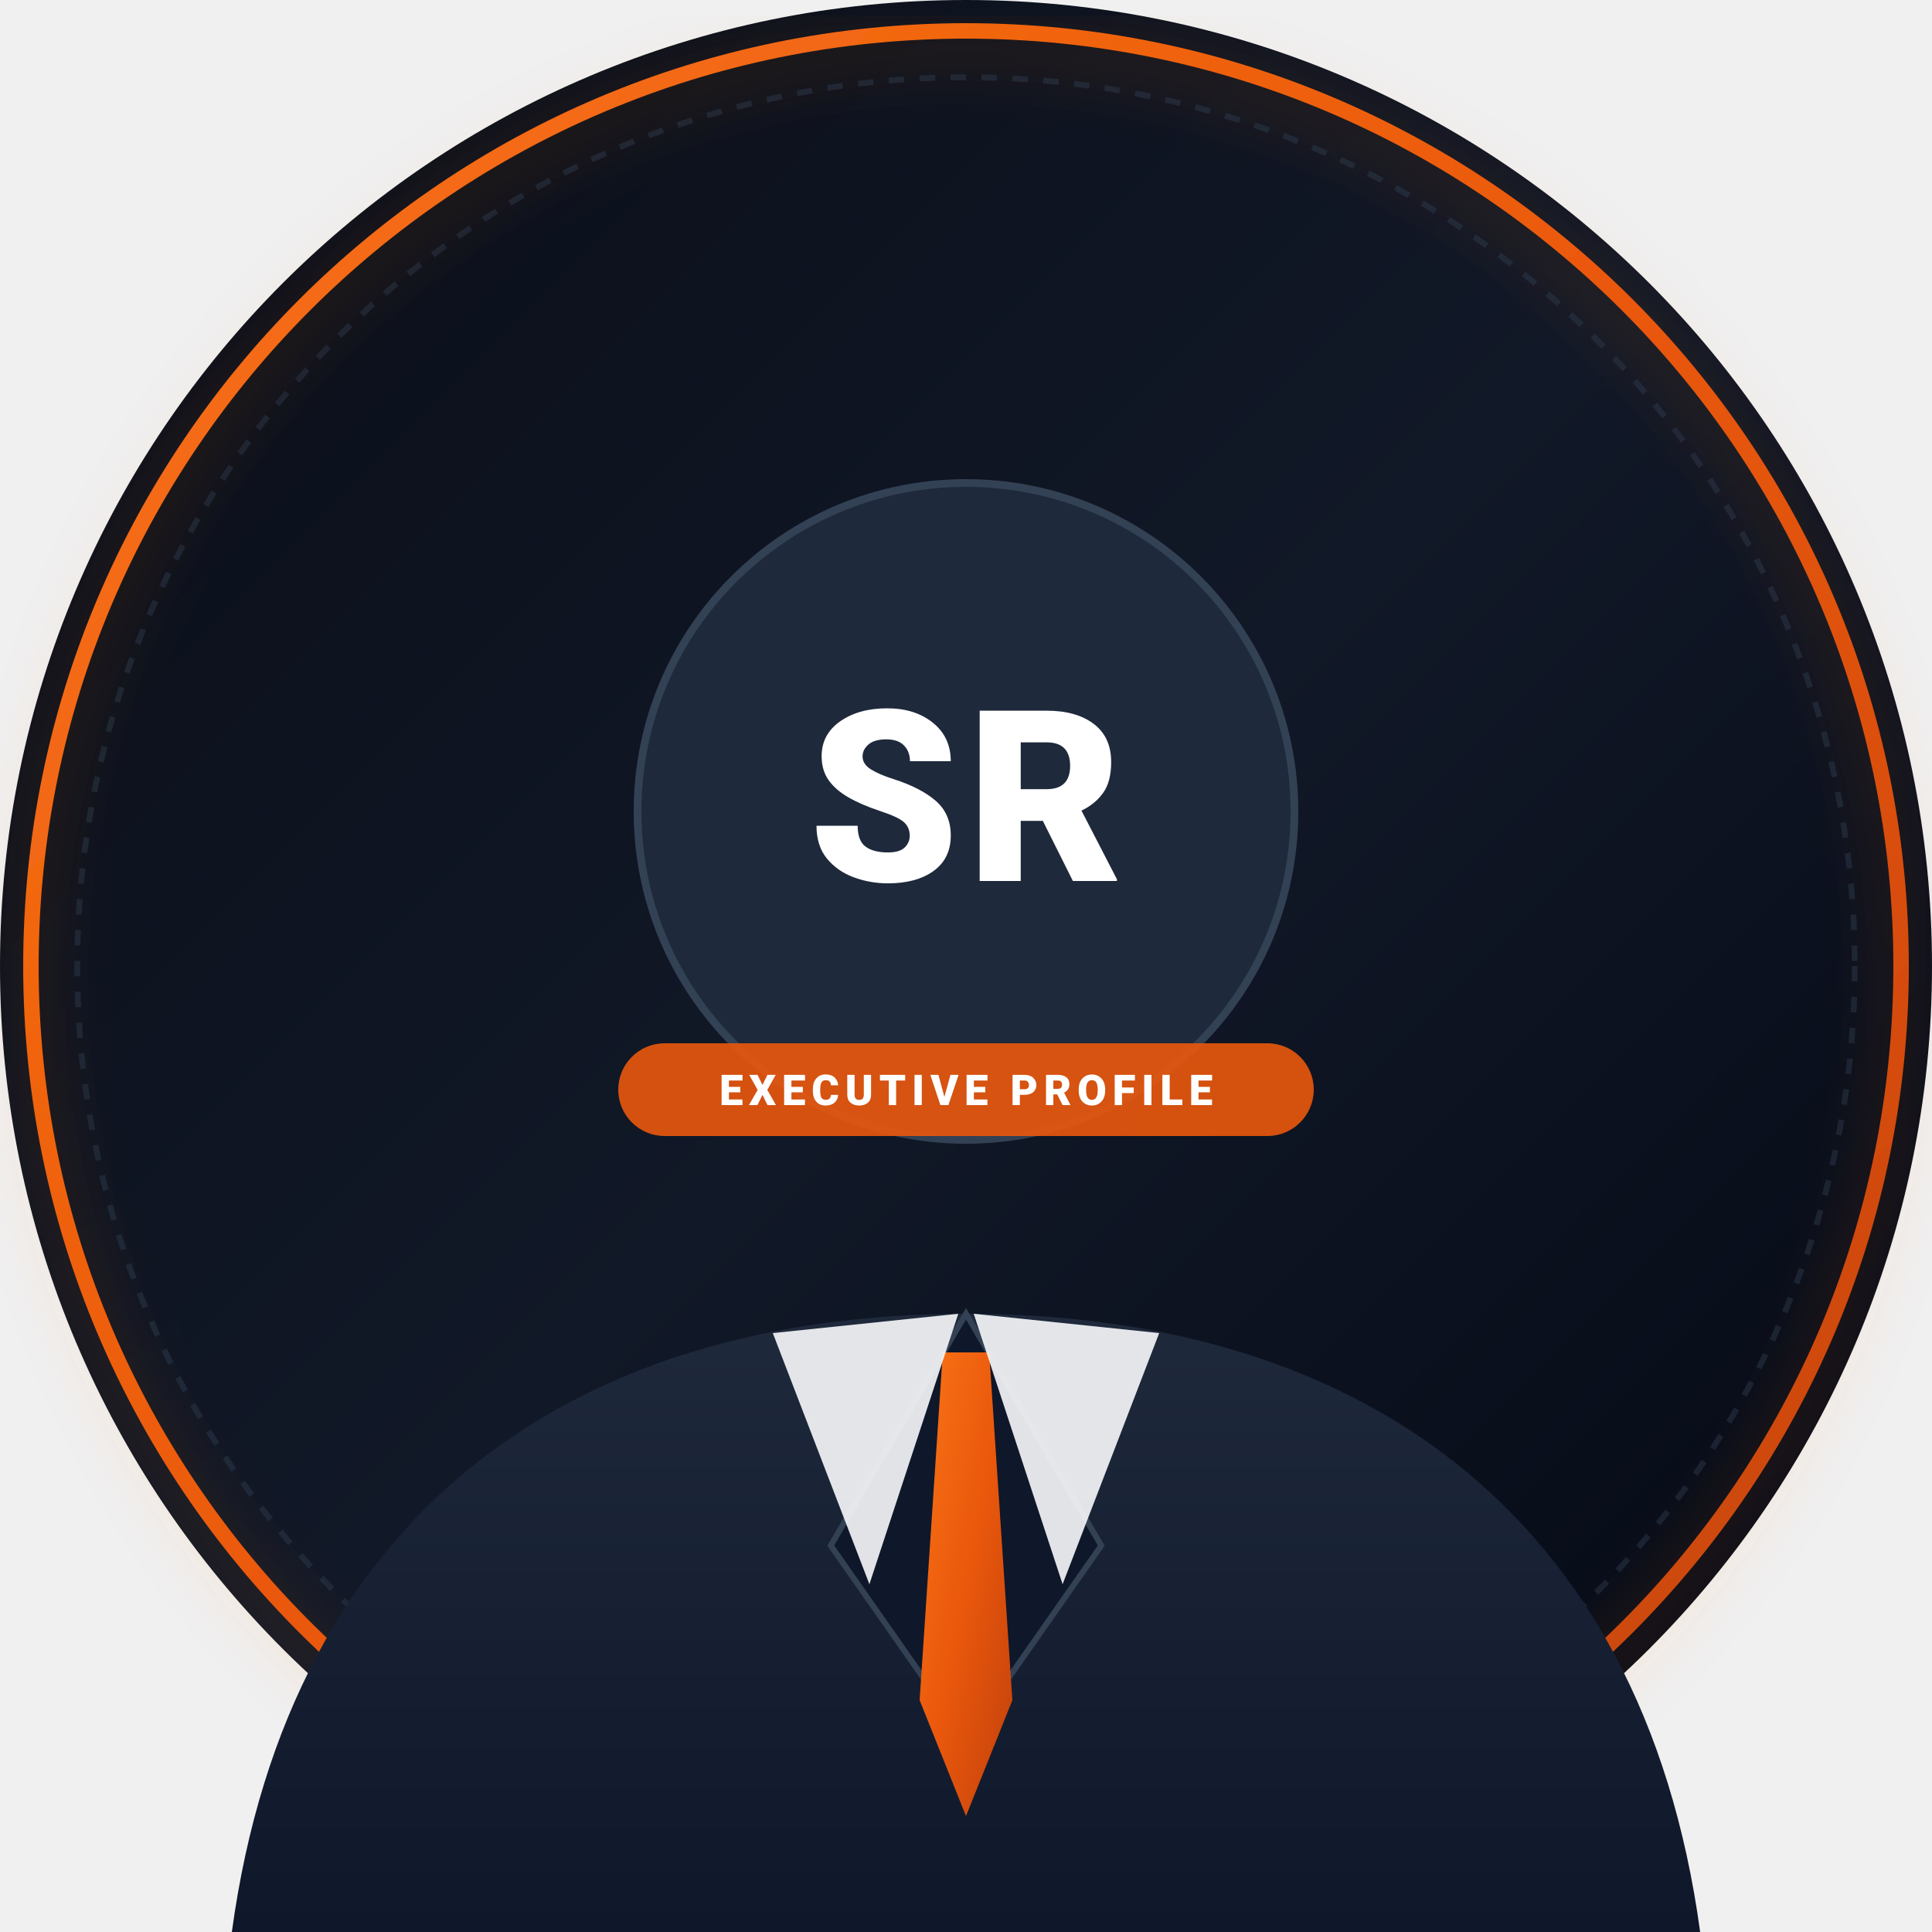
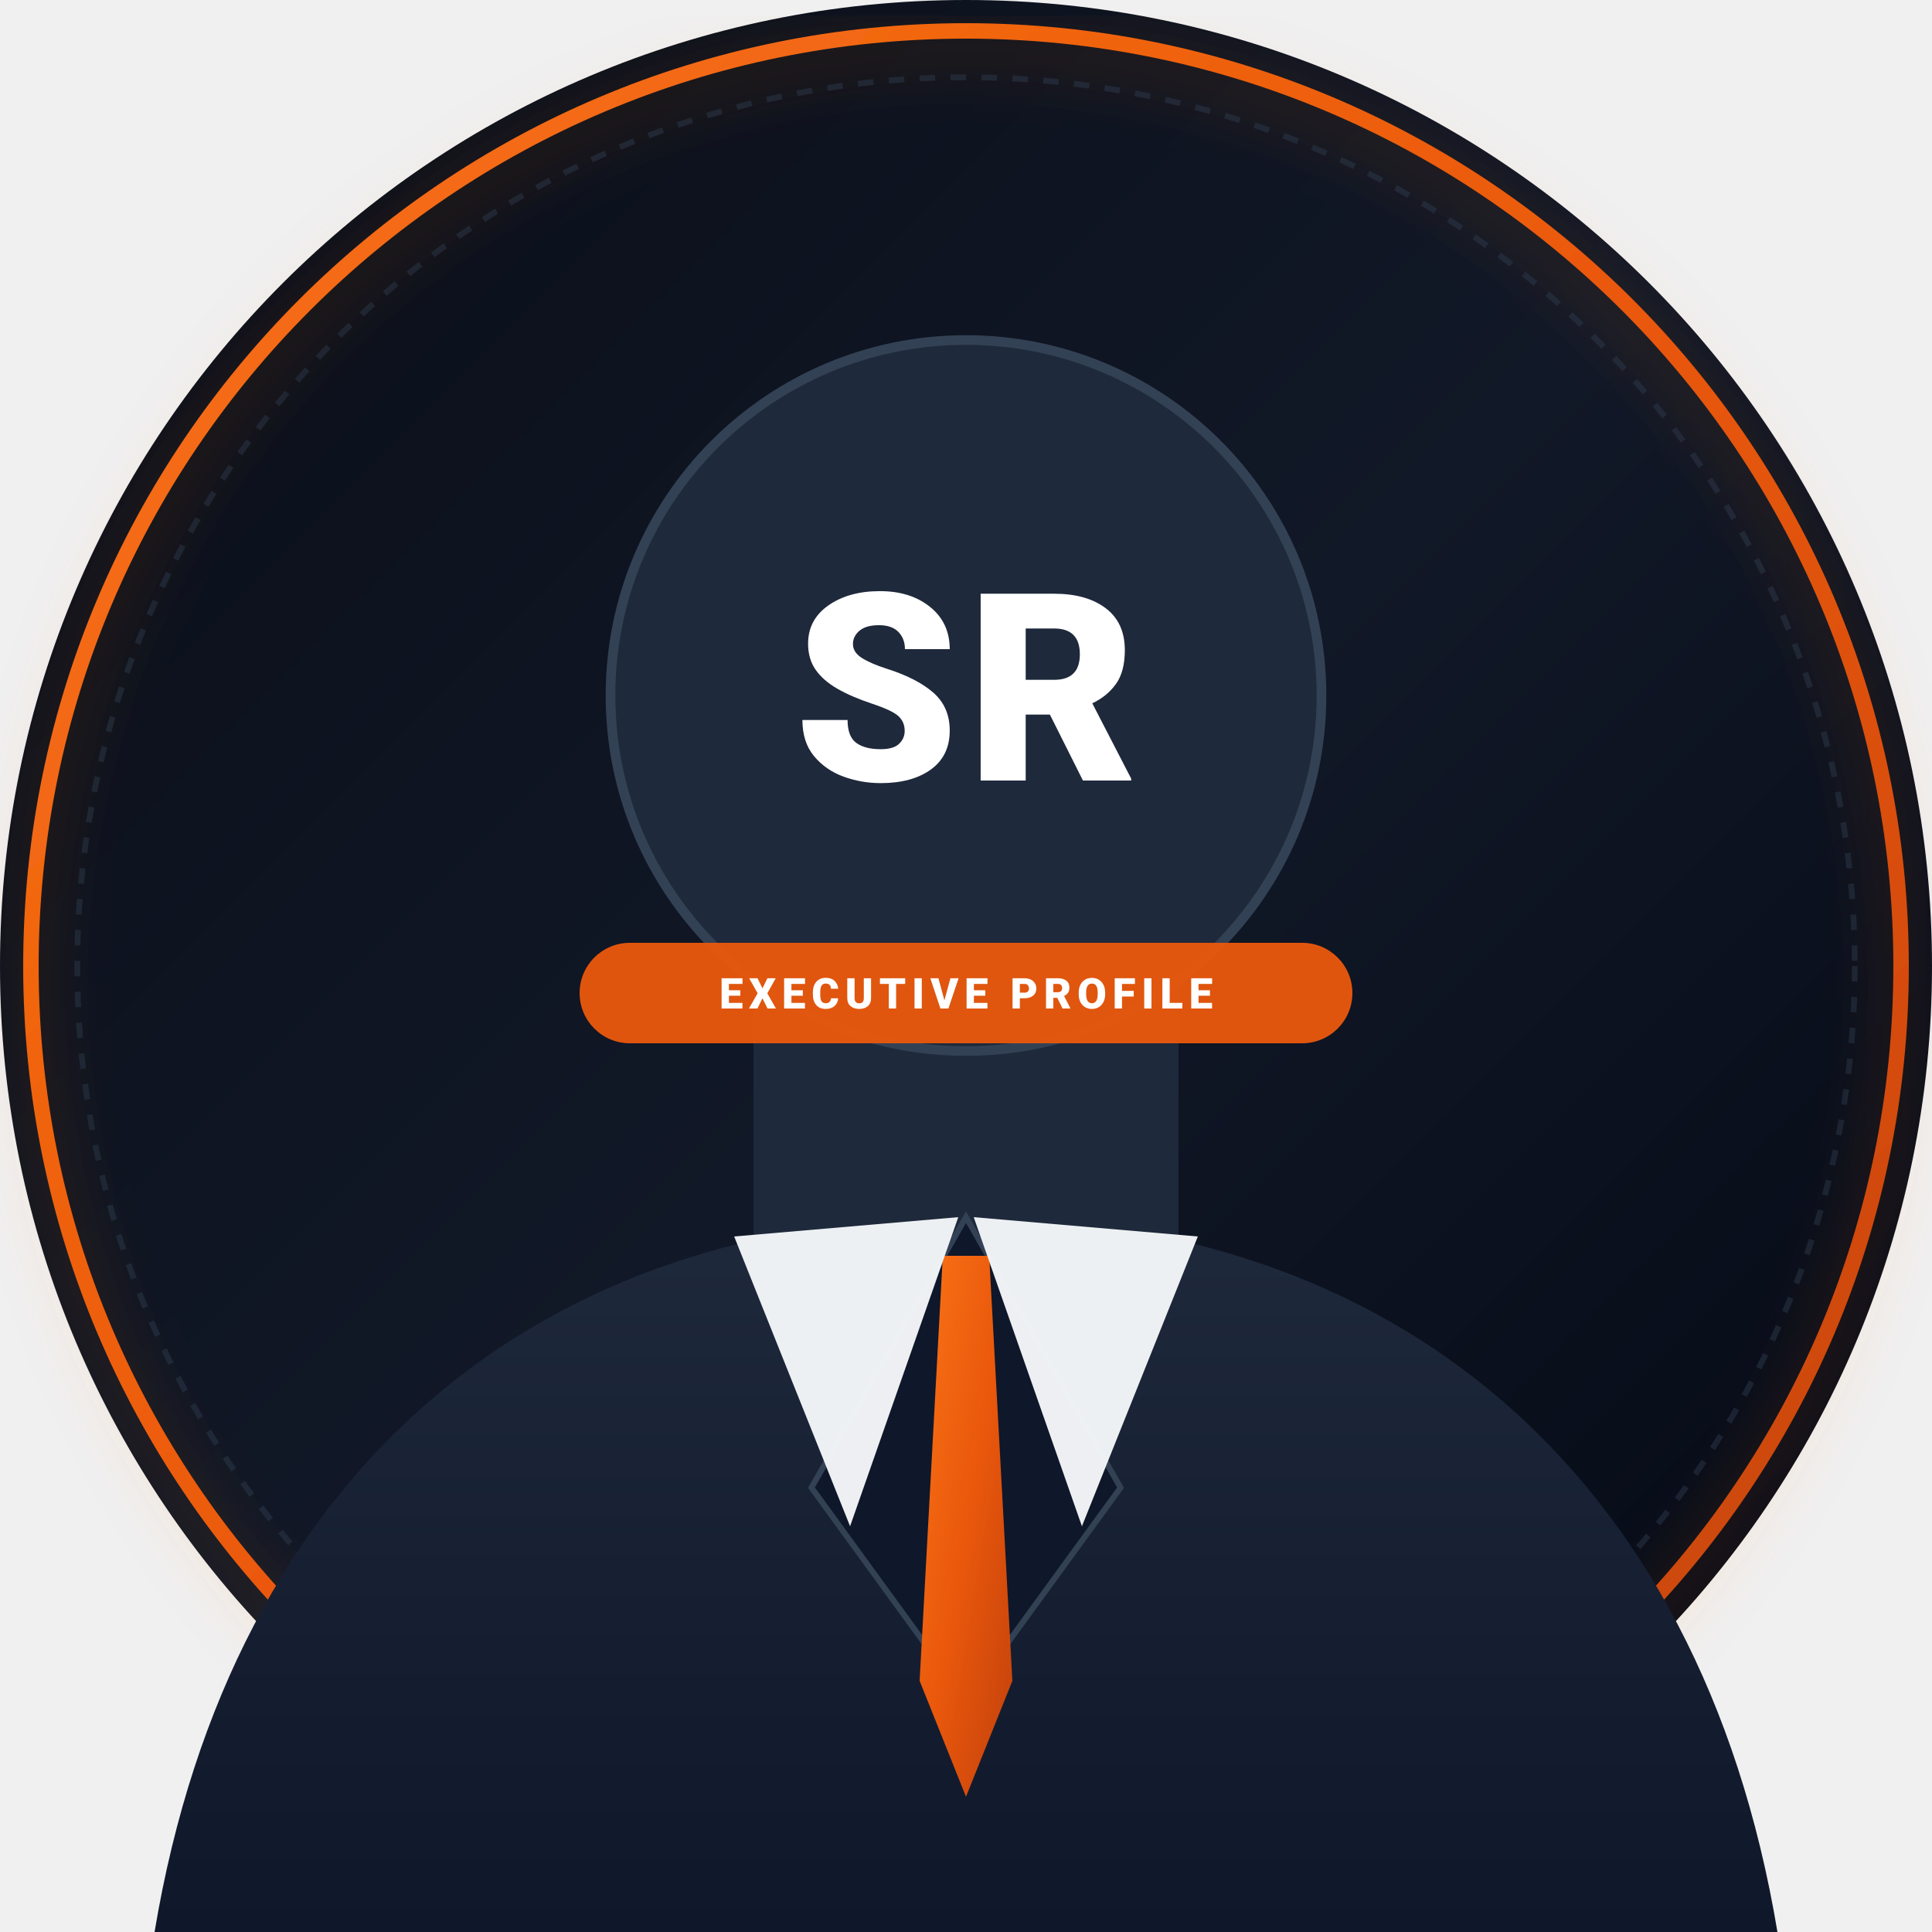
<svg xmlns="http://www.w3.org/2000/svg" viewBox="0 0 500 500" width="100%" height="100%">
  <defs>
    <linearGradient id="avatar-bg" x1="0%" y1="0%" x2="100%" y2="100%">
      <stop offset="0%" stop-color="#090d16" />
      <stop offset="50%" stop-color="#111827" />
      <stop offset="100%" stop-color="#030712" />
    </linearGradient>
    <linearGradient id="accent-ring" x1="0%" y1="0%" x2="100%" y2="100%">
      <stop offset="0%" stop-color="#f97316" />
      <stop offset="50%" stop-color="#ea580c" />
      <stop offset="100%" stop-color="#c2410c" />
    </linearGradient>
    <linearGradient id="silhouette-head" x1="0%" y1="0%" x2="0%" y2="100%">
      <stop offset="0%" stop-color="#38bdf8" />
      <stop offset="100%" stop-color="#0284c7" />
    </linearGradient>
    <linearGradient id="silhouette-suit" x1="0%" y1="0%" x2="0%" y2="100%">
      <stop offset="0%" stop-color="#1e293b" />
      <stop offset="100%" stop-color="#0f172a" />
    </linearGradient>
    <filter id="glow" x="-20%" y="-20%" width="140%" height="140%">
      <feDropShadow dx="0" dy="4" stdDeviation="8" flood-color="#f97316" flood-opacity="0.3" />
    </filter>
  </defs>
  <circle cx="250" cy="250" r="250" fill="url(#avatar-bg)" />
  <circle cx="250" cy="250" r="242" fill="none" stroke="url(#accent-ring)" stroke-width="4" filter="url(#glow)" />
  <circle cx="250" cy="250" r="230" fill="none" stroke="#334155" stroke-width="1.5" stroke-dasharray="4 4" opacity="0.4" />
-   <path d="M 60 500 C 75 390, 150 340, 250 340 C 350 340, 425 390, 440 500 Z" fill="url(#silhouette-suit)" />
-   <polygon points="250,340 215,400 250,450 285,400" fill="#0f172a" stroke="#334155" stroke-width="1.5" />
-   <polygon points="244,350 256,350 262,440 250,470 238,440" fill="url(#accent-ring)" />
-   <polygon points="200,345 225,410 248,340" fill="#f8fafc" opacity="0.9" />
-   <polygon points="300,345 275,410 252,340" fill="#f8fafc" opacity="0.9" />
-   <circle cx="250" cy="210" r="85" fill="#1e293b" stroke="#334155" stroke-width="2" />
-   <text x="250" y="228" text-anchor="middle" font-family="-apple-system, BlinkMacSystemFont, 'Segoe UI', Roboto, sans-serif" font-size="62" font-weight="900" fill="#ffffff" letter-spacing="2">SR</text>
-   <rect x="160" y="270" width="180" height="24" rx="12" fill="#ea580c" opacity="0.9" />
-   <text x="250" y="286" text-anchor="middle" font-family="-apple-system, BlinkMacSystemFont, 'Segoe UI', Roboto, sans-serif" font-size="11" font-weight="800" fill="#ffffff" letter-spacing="1.5">EXECUTIVE PROFILE</text>
+   <path d="M 40 500 C 60 380, 140 315, 250 315 C 360 315, 440 380, 460 500 Z" fill="url(#silhouette-suit)" />
+   <path d="M 195 210 L 195 330 L 305 330 L 305 210 Z" fill="#1e293b" />
+   <polygon points="250,315 210,385 250,440 290,385" fill="#0f172a" stroke="#334155" stroke-width="1.5" />
+   <polygon points="244,325 256,325 262,435 250,465 238,435" fill="url(#accent-ring)" />
+   <polygon points="190,320 220,395 248,315" fill="#f8fafc" opacity="0.95" />
+   <polygon points="310,320 280,395 252,315" fill="#f8fafc" opacity="0.95" />
+   <circle cx="250" cy="180" r="92" fill="#1e293b" stroke="#334155" stroke-width="2.5" />
+   <text x="250" y="202" text-anchor="middle" font-family="-apple-system, BlinkMacSystemFont, 'Segoe UI', Roboto, sans-serif" font-size="68" font-weight="900" fill="#ffffff" letter-spacing="2">SR</text>
+   <rect x="150" y="244" width="200" height="26" rx="13" fill="#ea580c" opacity="0.95" />
+   <text x="250" y="261" text-anchor="middle" font-family="-apple-system, BlinkMacSystemFont, 'Segoe UI', Roboto, sans-serif" font-size="11" font-weight="800" fill="#ffffff" letter-spacing="1.5">EXECUTIVE PROFILE</text>
</svg>
